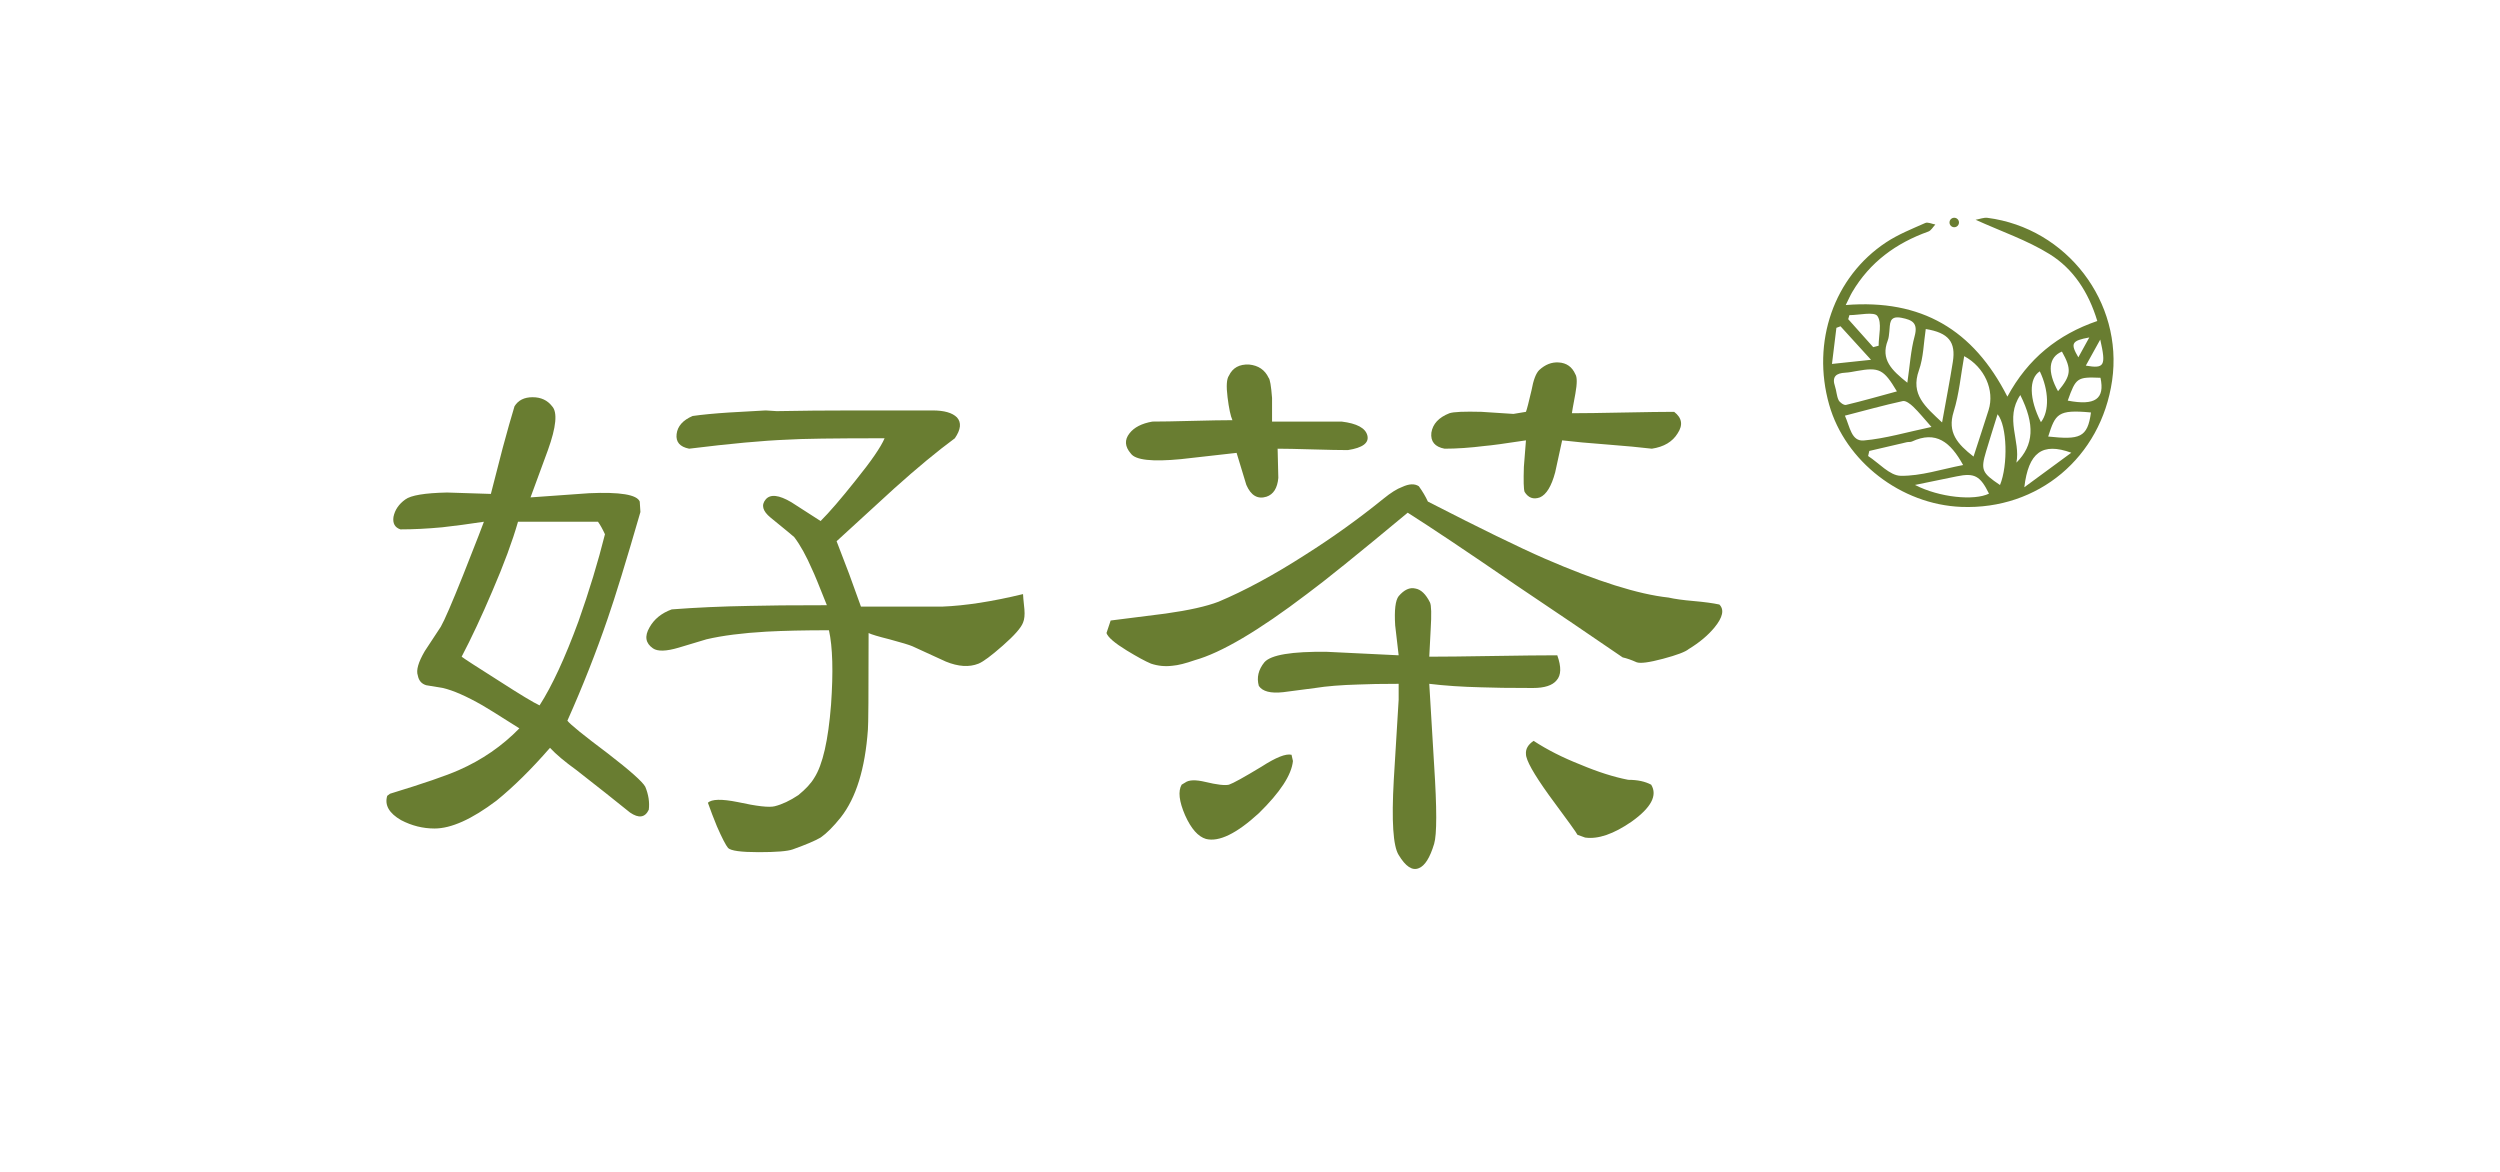
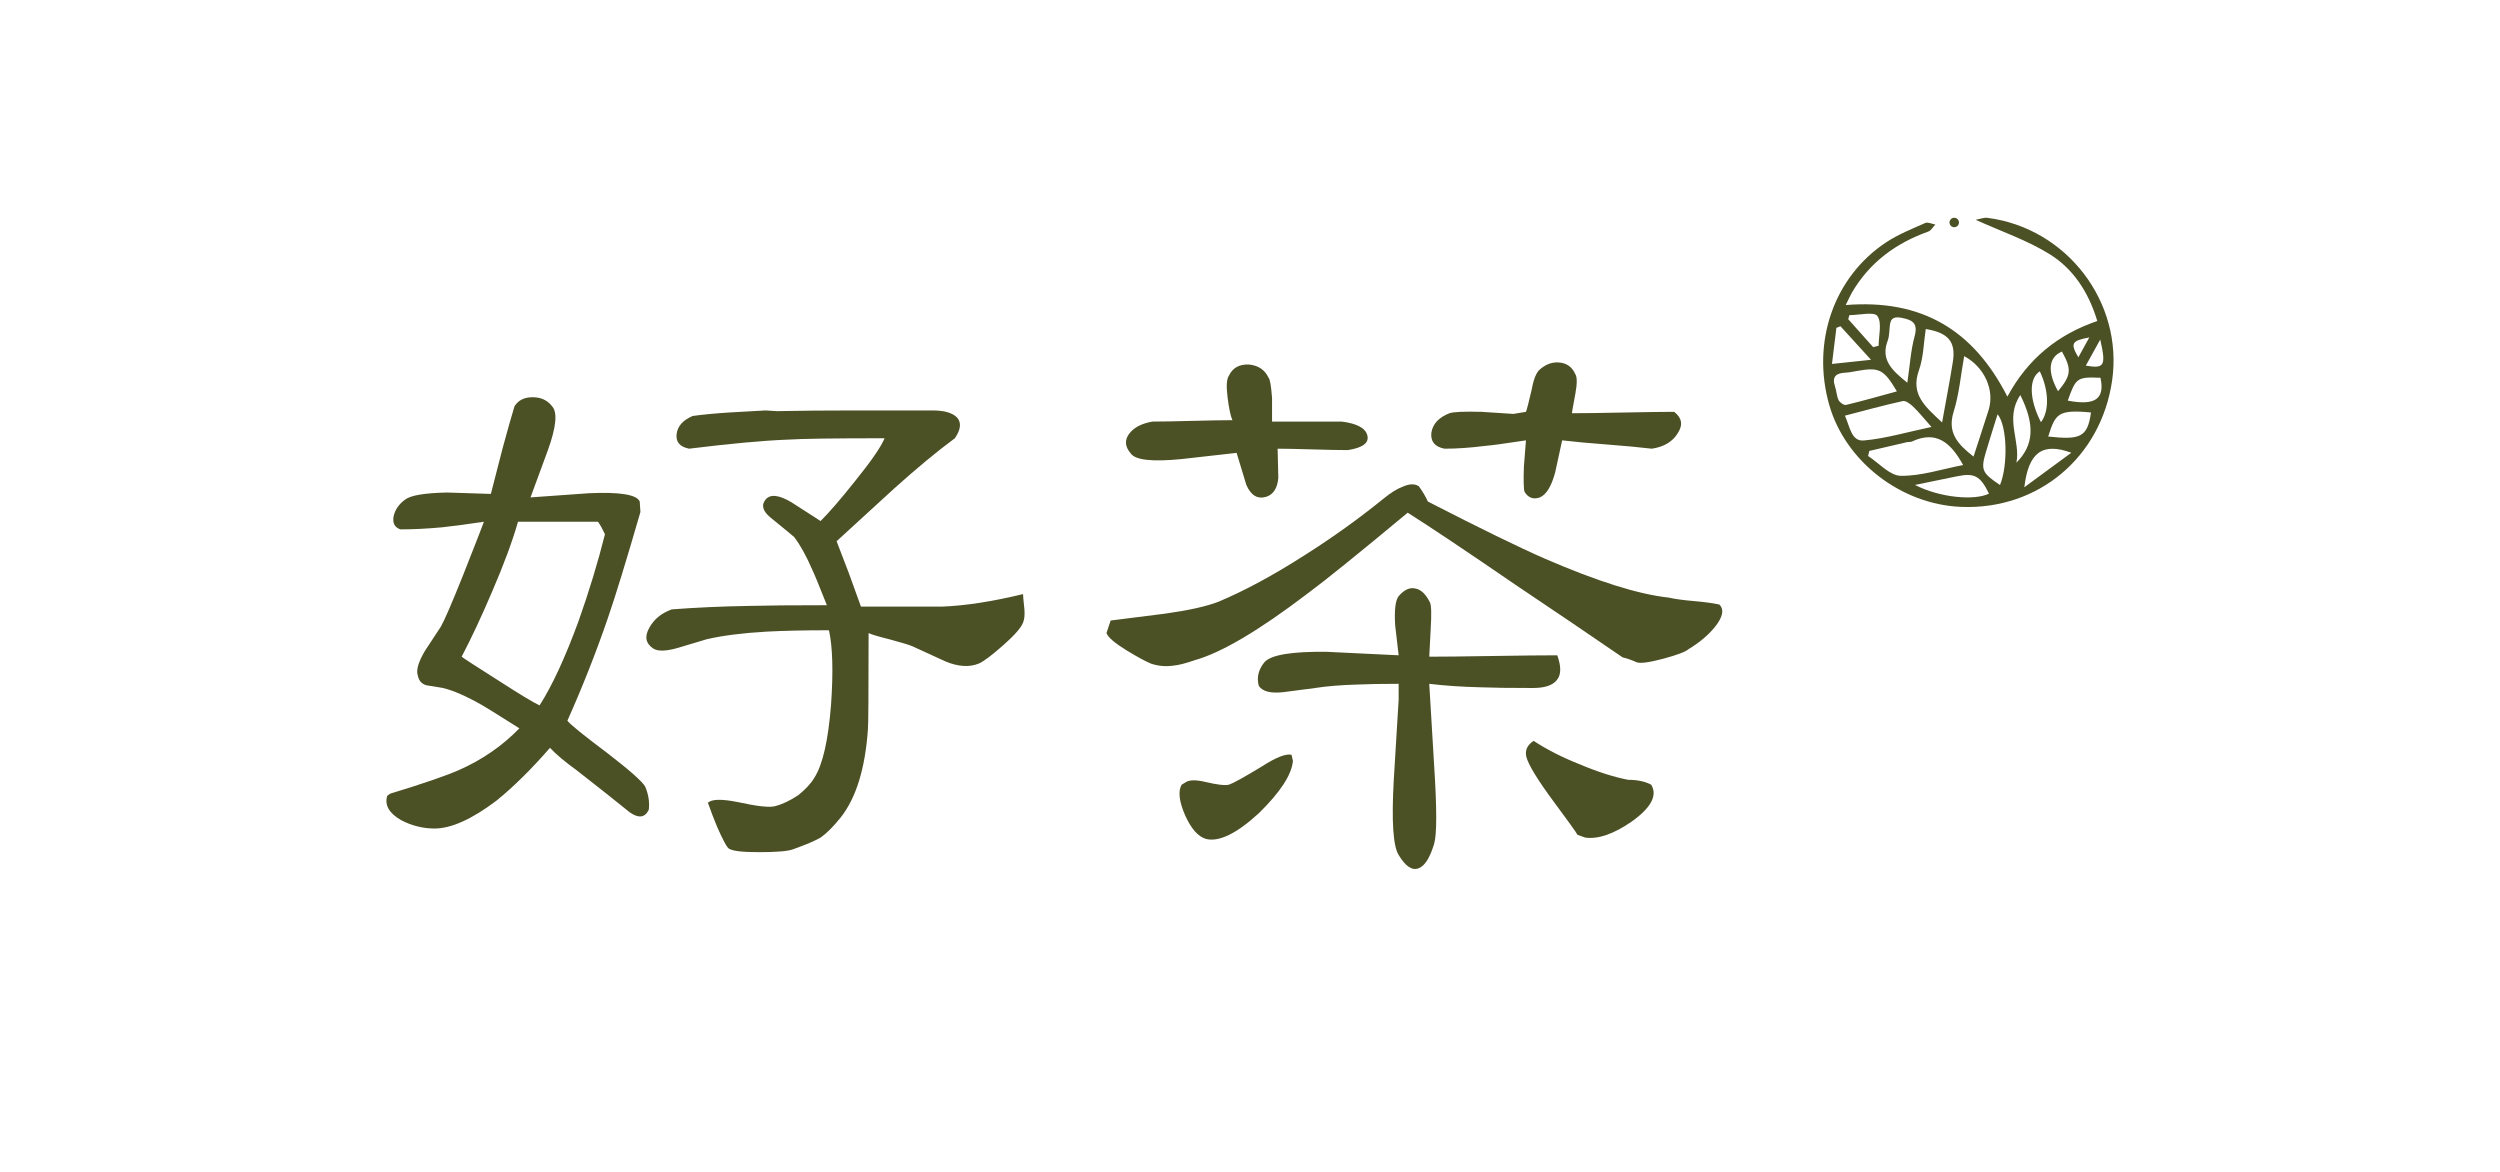
- <svg xmlns="http://www.w3.org/2000/svg" version="1.1" id="圖層_1" x="0px" y="0px" width="595.28px" height="278.841px" viewBox="0 0 595.28 278.841" enable-background="new 0 0 595.28 278.841" xml:space="preserve">
+ <svg xmlns="http://www.w3.org/2000/svg" version="1.1" id="圖層_1" x="0px" y="0px" width="595.279px" height="278.84px" viewBox="0 0 595.279 278.84" enable-background="new 0 0 595.279 278.84" xml:space="preserve">
  <g>
    <g>
-       <path fill-rule="evenodd" clip-rule="evenodd" fill="#697D31" d="M439.492,72.633c17.988-1.446,30.361,5.825,38.489,21.808    c4.896-9.073,12.071-14.81,21.41-18.006c-2.076-6.872-5.721-12.432-11.365-15.928c-5.334-3.307-11.436-5.376-17.609-8.175    c0.991-0.175,1.94-0.576,2.824-0.462c18.903,2.441,32.384,20.083,29.676,38.766c-2.651,18.271-17.603,30.786-35.908,30.063    c-14.363-0.568-27.626-10.825-31.461-24.333c-4.239-14.935,1.111-30.443,13.576-38.671c2.865-1.893,6.137-3.192,9.299-4.596    c0.623-0.278,1.595,0.222,2.405,0.363c-0.552,0.572-1.002,1.435-1.673,1.675c-7.684,2.746-13.913,7.288-18.108,14.396    C440.553,70.372,440.169,71.274,439.492,72.633z M469.923,108.717c1.284-3.964,2.457-7.513,3.585-11.077    c1.477-4.688-0.923-10.207-5.811-12.839c-0.814,4.499-1.19,9.019-2.511,13.241C463.645,102.979,466.064,105.704,469.923,108.717z     M467.442,110.731c-3.013-5.489-6.482-8.261-12.194-5.597c-0.351,0.163-0.813,0.066-1.21,0.159    c-2.982,0.683-5.96,1.386-8.938,2.083c-0.094,0.401-0.188,0.805-0.279,1.207c2.583,1.668,5.147,4.67,7.758,4.711    C457.426,113.371,462.301,111.717,467.442,110.731z M462.434,100.59c0.936-5.237,1.829-9.812,2.558-14.41    c0.758-4.765-1.021-6.949-6.446-7.837c-0.507,3.296-0.532,6.768-1.633,9.854C454.867,93.93,458.419,96.816,462.434,100.59z     M439.297,98.974c1.203,2.696,1.538,6.172,4.499,5.908c5.183-0.46,10.271-1.988,16.11-3.22c-1.786-2.013-2.978-3.503-4.338-4.814    c-0.671-0.648-1.778-1.503-2.487-1.348C448.552,96.491,444.076,97.737,439.297,98.974z M451.676,93.194    c-3.158-5.306-4.207-5.806-9.554-4.855c-0.907,0.16-1.817,0.355-2.732,0.401c-2.178,0.111-3.251,0.931-2.449,3.281    c0.359,1.062,0.37,2.262,0.848,3.251c0.271,0.56,1.272,1.261,1.765,1.144C443.582,95.452,447.569,94.311,451.676,93.194z     M454.161,91.129c0.609-4.125,0.81-7.691,1.731-11.062c0.87-3.179-0.556-3.887-3.122-4.393c-3.056-0.603-2.688,1.517-2.897,3.28    c-0.084,0.703-0.113,1.444-0.366,2.092C447.727,85.624,450.475,88.179,454.161,91.129z M473.601,117.541    c-2.09-4.253-3.446-4.985-7.663-4.119c-3.054,0.626-6.111,1.258-9.959,2.049C461.827,118.481,470.091,119.265,473.601,117.541z     M476.224,115.488c1.937-4.74,1.719-14.105-0.58-16.852c-0.962,3.104-1.879,5.973-2.737,8.86    C471.602,111.89,471.896,112.588,476.224,115.488z M487.7,103.945c7.444,0.783,9.38,0.33,10.184-5.731    C489.94,97.466,489.422,98.549,487.7,103.945z M493.209,107.799c-6.933-2.513-10.202-0.066-11.195,8.223    C485.747,113.28,489.477,110.539,493.209,107.799z M481.061,94.065c-3.776,5.591,0.099,10.93-0.929,16.096    C484.312,105.982,484.57,101.077,481.061,94.065z M445.513,85.672c-2.829-3.107-5.049-5.544-7.266-7.979    c-0.326,0.122-0.652,0.247-0.979,0.369c-0.33,2.699-0.661,5.399-1.052,8.596C439.434,86.316,441.922,86.052,445.513,85.672z     M492.353,95.391c6.558,1.262,8.87-0.402,7.797-5.438C494.594,89.73,494.295,89.931,492.353,95.391z M446.033,82.662    c0.431-0.113,0.863-0.227,1.291-0.34c0-2.428,0.845-5.443-0.293-7.078c-0.76-1.088-4.346-0.207-6.666-0.207    c-0.095,0.32-0.188,0.642-0.283,0.962C442.064,78.221,444.05,80.441,446.033,82.662z M485.972,100.525    c2.06-2.644,1.878-7.648-0.27-12.107C483.068,90.103,483.136,94.986,485.972,100.525z M490.972,83.714    c-3.203,1.326-3.542,4.772-0.93,9.442C493.187,89.384,493.328,87.93,490.972,83.714z M500.093,80.855    c-1.402,2.531-2.382,4.303-3.436,6.206C501.094,87.817,501.516,87.136,500.093,80.855z M497.486,80.352    c-4.213,0.769-4.559,1.404-2.607,4.73C495.77,83.466,496.552,82.047,497.486,80.352z" />
-       <circle fill-rule="evenodd" clip-rule="evenodd" fill="#697D31" cx="465.328" cy="52.978" r="1.128" />
+       <path fill="#4C5125" d="M439.491,72.633c17.988-1.446,30.361,5.825,38.489,21.808c4.896-9.073,12.071-14.81,21.41-18.006    c-2.076-6.872-5.721-12.432-11.365-15.928c-5.334-3.307-11.436-5.376-17.608-8.175c0.99-0.175,1.939-0.576,2.823-0.462    c18.903,2.441,32.385,20.083,29.677,38.766c-2.651,18.271-17.604,30.786-35.908,30.063c-14.363-0.568-27.626-10.825-31.461-24.333    c-4.239-14.935,1.11-30.443,13.575-38.671c2.865-1.893,6.138-3.192,9.3-4.596c0.623-0.278,1.595,0.222,2.404,0.363    c-0.552,0.572-1.002,1.435-1.673,1.675c-7.684,2.746-13.913,7.288-18.107,14.396C440.553,70.372,440.169,71.274,439.491,72.633z     M469.923,108.717c1.283-3.964,2.457-7.513,3.585-11.077c1.477-4.688-0.923-10.207-5.812-12.839    c-0.813,4.499-1.189,9.019-2.511,13.241C463.645,102.979,466.064,105.704,469.923,108.717z M467.442,110.731    c-3.013-5.489-6.481-8.261-12.194-5.597c-0.351,0.163-0.813,0.066-1.21,0.159c-2.981,0.683-5.96,1.386-8.938,2.083    c-0.094,0.401-0.188,0.805-0.279,1.207c2.583,1.668,5.147,4.67,7.758,4.711C457.426,113.371,462.301,111.717,467.442,110.731z     M462.434,100.59c0.936-5.237,1.829-9.812,2.558-14.41c0.759-4.765-1.021-6.949-6.445-7.837c-0.508,3.296-0.532,6.768-1.634,9.854    C454.866,93.93,458.419,96.816,462.434,100.59z M439.297,98.974c1.203,2.696,1.538,6.172,4.499,5.908    c5.183-0.46,10.271-1.988,16.109-3.22c-1.786-2.013-2.978-3.503-4.338-4.814c-0.671-0.648-1.778-1.503-2.487-1.348    C448.552,96.491,444.075,97.737,439.297,98.974z M451.676,93.194c-3.158-5.306-4.207-5.806-9.555-4.855    c-0.906,0.16-1.816,0.355-2.731,0.401c-2.178,0.111-3.251,0.931-2.449,3.281c0.359,1.062,0.37,2.262,0.848,3.251    c0.271,0.56,1.272,1.261,1.766,1.144C443.581,95.452,447.569,94.311,451.676,93.194z M454.16,91.129    c0.609-4.125,0.811-7.691,1.731-11.062c0.87-3.179-0.556-3.887-3.122-4.393c-3.056-0.603-2.688,1.517-2.897,3.28    c-0.084,0.703-0.112,1.444-0.365,2.092C447.727,85.624,450.475,88.179,454.16,91.129z M473.601,117.541    c-2.09-4.253-3.446-4.985-7.663-4.119c-3.054,0.626-6.111,1.258-9.959,2.049C461.826,118.481,470.091,119.265,473.601,117.541z     M476.224,115.488c1.937-4.74,1.719-14.105-0.58-16.852c-0.962,3.104-1.879,5.973-2.737,8.86    C471.602,111.89,471.896,112.588,476.224,115.488z M487.699,103.945c7.444,0.783,9.38,0.33,10.185-5.731    C489.94,97.466,489.422,98.549,487.699,103.945z M493.209,107.799c-6.934-2.513-10.202-0.066-11.195,8.223    C485.746,113.28,489.477,110.539,493.209,107.799z M481.061,94.065c-3.776,5.591,0.099,10.93-0.929,16.096    C484.312,105.982,484.57,101.077,481.061,94.065z M445.513,85.672c-2.829-3.107-5.049-5.544-7.267-7.979    c-0.325,0.122-0.651,0.247-0.979,0.369c-0.33,2.699-0.661,5.399-1.052,8.596C439.434,86.316,441.922,86.052,445.513,85.672z     M492.353,95.391c6.558,1.262,8.87-0.402,7.797-5.438C494.594,89.73,494.295,89.931,492.353,95.391z M446.032,82.662    c0.432-0.113,0.863-0.227,1.291-0.34c0-2.428,0.846-5.443-0.293-7.078c-0.76-1.088-4.346-0.207-6.666-0.207    c-0.095,0.32-0.188,0.642-0.283,0.962C442.064,78.221,444.05,80.441,446.032,82.662z M485.972,100.525    c2.06-2.644,1.878-7.648-0.271-12.107C483.068,90.103,483.136,94.986,485.972,100.525z M490.972,83.714    c-3.203,1.326-3.542,4.772-0.931,9.442C493.187,89.384,493.327,87.93,490.972,83.714z M500.093,80.855    c-1.402,2.531-2.382,4.303-3.437,6.206C501.094,87.817,501.516,87.136,500.093,80.855z M497.486,80.352    c-4.213,0.769-4.559,1.404-2.606,4.73C495.77,83.466,496.552,82.047,497.486,80.352z" />
+       <circle fill="#4C5125" cx="465.327" cy="52.978" r="1.128" />
    </g>
    <g>
-       <path fill="#697D31" d="M131.46,96.737c1.321,1.437,0.993,4.914-0.994,10.436l-4.141,11.263l13.911-0.993    c7.396-0.331,11.429,0.33,12.094,1.986l0.162,2.484c-3.421,11.818-6.02,20.266-7.782,25.342c-2.761,8.064-5.962,16.18-9.608,24.35    c0.665,0.885,3.866,3.479,9.608,7.785c5.301,4.088,8.281,6.736,8.942,7.951c0.773,1.879,1.052,3.7,0.832,5.467    c-0.89,1.877-2.379,2.1-4.474,0.661l-5.8-4.638l-6.956-5.465c-2.761-1.988-4.86-3.754-6.294-5.301    c-4.416,5.08-8.669,9.275-12.756,12.589c-5.854,4.417-10.764,6.625-14.738,6.625c-2.761,0-5.413-0.663-7.953-1.987    c-2.873-1.656-3.975-3.588-3.31-5.798l0.661-0.497c7.949-2.428,13.416-4.307,16.397-5.631c5.521-2.428,10.323-5.742,14.41-9.939    c-5.409-3.421-8.341-5.244-8.777-5.465c-3.87-2.207-7.018-3.588-9.441-4.141l-3.975-0.663c-1.105-0.333-1.767-1.104-1.991-2.319    c-0.441-1.213,0.107-3.148,1.658-5.799l3.809-5.795c0.886-1.545,2.652-5.634,5.301-12.259c3.313-8.39,4.969-12.642,4.969-12.753    c-3.643,0.553-6.956,0.994-9.937,1.324c-3.538,0.332-6.848,0.496-9.94,0.496c-1.322-0.44-1.88-1.434-1.655-2.98    c0.333-1.656,1.269-3.035,2.814-4.141c1.326-0.994,4.64-1.545,9.94-1.657l10.436,0.333l2.815-10.933    c1.102-4.085,2.041-7.398,2.814-9.938c0.886-1.435,2.319-2.154,4.308-2.154C128.807,94.583,130.354,95.303,131.46,96.737z     M123.344,124.233c-1.326,4.638-3.371,10.16-6.132,16.563c-2.54,5.962-4.969,11.155-7.288,15.569    c0.553,0.443,3.533,2.377,8.946,5.799c4.969,3.203,8.17,5.135,9.608,5.797c2.981-4.64,6.07-11.318,9.275-20.043    c2.536-7.176,4.636-14.08,6.295-20.705c-0.558-1.214-1.106-2.207-1.659-2.98h-9.608H123.344z M184.959,97.897    c5.634-0.11,11.762-0.166,18.385-0.166h18.717c2.761,0,4.694,0.553,5.8,1.656c1.103,1.216,0.936,2.873-0.499,4.969    c-4.199,3.093-9.001,7.069-14.41,11.926l-13.748,12.589l2.984,7.784l2.814,7.785h19.379c5.521-0.22,11.928-1.213,19.216-2.98    c0,0.33,0.104,1.547,0.329,3.645c0.107,1.324,0,2.373-0.329,3.146c-0.444,1.215-2.045,3.037-4.806,5.465    c-2.761,2.431-4.694,3.867-5.796,4.308c-2.212,0.884-4.806,0.72-7.787-0.497l-7.949-3.644c-0.773-0.333-2.595-0.884-5.467-1.657    c-2.648-0.662-4.308-1.16-4.969-1.49c0,14.467-0.058,22.141-0.166,23.022c-0.661,9.275-2.814,16.233-6.461,20.871    c-1.767,2.21-3.367,3.81-4.802,4.804c-1.326,0.771-3.538,1.711-6.627,2.814c-1.215,0.441-3.917,0.664-8.116,0.664    c-4.198,0-6.623-0.331-7.288-0.994c-0.553-0.663-1.434-2.376-2.648-5.135c-0.773-1.875-1.492-3.754-2.153-5.631    c0.882-0.884,3.255-0.938,7.122-0.166c4.527,0.993,7.454,1.326,8.78,0.993c1.763-0.44,3.643-1.324,5.63-2.65    c1.763-1.435,3.039-2.815,3.813-4.142c1.987-3.088,3.309-8.887,3.975-17.391c0.549-7.839,0.387-13.749-0.499-17.724    c-5.854,0-10.822,0.112-14.909,0.331c-5.741,0.332-10.489,0.941-14.244,1.822l-6.623,1.988c-2.98,0.885-5.026,0.939-6.128,0.166    c-1.767-1.215-2.05-2.871-0.831-4.971c1.102-1.987,2.873-3.422,5.301-4.305c5.741-0.441,11.928-0.718,18.551-0.83    c3.975-0.107,10.107-0.164,18.389-0.164c-1.883-4.748-3.039-7.564-3.479-8.448c-1.435-3.313-2.873-5.907-4.308-7.784    c-0.225-0.221-2.1-1.766-5.629-4.639c-1.884-1.545-2.266-2.98-1.16-4.307c1.102-1.324,3.147-1.102,6.128,0.662l6.956,4.473    c2.096-2.096,4.86-5.301,8.281-9.606c3.75-4.638,6.07-8.005,6.956-10.104c-12.148,0-19.873,0.111-23.187,0.332    c-5.742,0.221-13.529,0.939-23.357,2.151c-2.212-0.438-3.205-1.599-2.98-3.478c0.22-1.875,1.492-3.313,3.808-4.307    c2.32-0.331,5.193-0.605,8.614-0.828c4.083-0.221,7.015-0.385,8.781-0.496L184.959,97.897z" />
-       <path fill="#697D31" d="M337.845,115.785c0.881,1.216,1.597,2.431,2.153,3.644c12.477,6.407,21.752,10.933,27.826,13.583    c12.478,5.411,22.302,8.505,29.481,9.275c1.435,0.331,3.422,0.609,5.966,0.827c2.536,0.223,4.578,0.497,6.129,0.83    c1.214,1.216,0.827,3.037-1.16,5.465c-1.551,1.879-3.588,3.59-6.129,5.135c-0.772,0.663-2.818,1.438-6.128,2.32    c-3.313,0.885-5.413,1.159-6.294,0.826c-1.219-0.551-2.32-0.938-3.314-1.157c-7.4-5.079-15.96-10.876-25.672-17.394    c-11.596-7.951-20.103-13.637-25.512-17.061c-11.815,9.829-19.818,16.289-24.018,19.381    c-11.483,8.725-20.372,13.969-26.667,15.734c-2.212,0.775-3.975,1.216-5.301,1.326c-1.767,0.223-3.476,0.057-5.134-0.497    c-1.326-0.551-3.256-1.601-5.796-3.147c-2.873-1.765-4.474-3.146-4.807-4.141l0.994-2.982l13.088-1.655    c5.521-0.773,9.712-1.711,12.589-2.817c6.295-2.65,13.137-6.348,20.538-11.098c6.623-4.193,12.859-8.666,18.718-13.416    c1.763-1.436,3.255-2.373,4.474-2.815C335.524,115.181,336.851,115.122,337.845,115.785z M302.064,89.946    c0.333,0.33,0.607,1.933,0.827,4.804c0,1.546,0,3.424,0,5.632h8.282h8.281c3.646,0.442,5.688,1.546,6.133,3.311    c0.437,1.77-1.105,2.93-4.64,3.48c-1.879,0-4.694-0.055-8.448-0.166c-3.754-0.108-6.52-0.167-8.282-0.167l0.167,6.958    c-0.225,2.43-1.16,3.92-2.814,4.471c-2.1,0.664-3.705-0.273-4.806-2.814l-2.315-7.621l-13.255,1.493    c-6.848,0.661-10.822,0.223-11.924-1.326c-1.434-1.657-1.551-3.255-0.332-4.804c1.102-1.435,2.923-2.372,5.467-2.814    c2.096,0,5.243-0.055,9.441-0.167c4.195-0.108,7.396-0.166,9.608-0.166c-0.444-0.993-0.831-2.815-1.16-5.466    c-0.332-2.65-0.224-4.361,0.329-5.134c0.885-1.876,2.486-2.759,4.806-2.65C299.637,87.021,301.179,88.071,302.064,89.946z     M307.531,179.722l0.333,1.49c-0.333,3.314-3.039,7.455-8.12,12.424c-5.295,4.857-9.495,6.898-12.583,6.127    c-1.884-0.553-3.538-2.43-4.973-5.631c-1.435-3.313-1.713-5.742-0.827-7.288l0.827-0.497c0.886-0.663,2.486-0.717,4.806-0.166    c2.757,0.663,4.636,0.886,5.63,0.663c0.993-0.331,3.588-1.765,7.787-4.308C303.832,180.331,306.205,179.39,307.531,179.722z     M340.493,143.447c0.332,0.663,0.387,2.814,0.166,6.459l-0.333,6.46c3.313,0,8.34-0.053,15.075-0.166    c6.731-0.107,11.866-0.166,15.404-0.166c0.993,2.763,0.936,4.75-0.167,5.964c-0.993,1.216-2.872,1.823-5.633,1.823    c-5.521,0-9.662-0.055-12.423-0.166c-4.527-0.11-8.61-0.385-12.257-0.83l1.16,19.381c0.665,10.27,0.665,16.508,0,18.717    c-0.993,3.314-2.212,5.243-3.642,5.799c-1.551,0.662-3.147-0.39-4.807-3.148c-1.322-2.1-1.713-8.059-1.159-17.89l1.159-19.048    c0-1.102,0-2.371,0-3.811c-4.083,0-7.288,0.059-9.604,0.166c-4.087,0.113-7.513,0.39-10.273,0.83l-7.616,0.994    c-2.981,0.33-4.915-0.166-5.801-1.493c-0.553-1.987-0.107-3.862,1.327-5.632c1.546-1.764,6.515-2.592,14.908-2.483l17.059,0.827    l-0.827-7.121c-0.225-3.645,0.054-5.963,0.827-6.957c1.326-1.544,2.652-2.152,3.979-1.822    C338.339,140.356,339.499,141.46,340.493,143.447z M375.112,89.118c0.437,0.662,0.437,2.21,0,4.639    c-0.557,2.98-0.827,4.527-0.827,4.637c2.757,0,6.844-0.054,12.257-0.166c5.409-0.107,9.441-0.166,12.09-0.166    c1.88,1.438,2.153,3.146,0.827,5.135c-1.218,1.989-3.255,3.205-6.128,3.644c-2.761-0.33-6.295-0.661-10.602-0.993    c-4.415-0.33-8.008-0.661-10.764-0.994l-1.659,7.619c-0.886,3.313-2.096,5.301-3.643,5.964c-1.551,0.553-2.76,0.112-3.646-1.324    c-0.221-0.663-0.274-2.65-0.162-5.964l0.494-6.295c-5.08,0.775-8.34,1.217-9.77,1.326c-3.538,0.443-6.739,0.661-9.608,0.661    c-2.32-0.438-3.372-1.708-3.147-3.808c0.333-2.098,1.763-3.645,4.308-4.639c0.993-0.332,3.533-0.44,7.616-0.332    c3.313,0.223,5.854,0.389,7.621,0.496l2.98-0.496c0.221-0.551,0.661-2.262,1.327-5.135c0.436-2.428,1.047-4.029,1.82-4.805    c1.435-1.323,2.981-1.928,4.64-1.82C373.014,86.414,374.34,87.352,375.112,89.118z M365.172,176.408    c3.205,2.1,6.901,3.977,11.101,5.632c4.195,1.769,8.004,2.982,11.43,3.644c2.207,0,4.028,0.39,5.463,1.16    c1.546,2.542,0,5.468-4.636,8.778c-4.308,2.981-8.008,4.252-11.097,3.811l-1.825-0.663c-0.108-0.331-2.374-3.478-6.789-9.441    c-3.646-5.079-5.468-8.336-5.468-9.772C363.243,178.344,363.85,177.294,365.172,176.408z" />
+       <path fill="#4C5125" d="M131.46,96.737c1.32,1.437,0.993,4.914-0.994,10.436l-4.141,11.263l13.91-0.993    c7.396-0.331,11.43,0.33,12.095,1.986l0.162,2.484c-3.422,11.818-6.021,20.266-7.782,25.341    c-2.761,8.064-5.962,16.181-9.608,24.351c0.665,0.886,3.866,3.479,9.608,7.785c5.301,4.088,8.281,6.735,8.941,7.95    c0.773,1.88,1.053,3.701,0.832,5.468c-0.89,1.877-2.379,2.101-4.474,0.661l-5.8-4.639l-6.956-5.465    c-2.761-1.988-4.86-3.754-6.294-5.301c-4.416,5.08-8.669,9.275-12.756,12.59c-5.854,4.416-10.765,6.625-14.738,6.625    c-2.761,0-5.413-0.664-7.953-1.988c-2.873-1.656-3.975-3.588-3.31-5.797l0.66-0.498c7.949-2.428,13.416-4.307,16.397-5.631    c5.521-2.428,10.323-5.742,14.41-9.939c-5.409-3.42-8.341-5.243-8.777-5.465c-3.87-2.207-7.018-3.588-9.44-4.141l-3.976-0.662    c-1.104-0.334-1.767-1.104-1.991-2.32c-0.44-1.213,0.107-3.147,1.658-5.799l3.81-5.795c0.886-1.545,2.651-5.634,5.301-12.259    c3.313-8.39,4.969-12.642,4.969-12.753c-3.643,0.553-6.956,0.994-9.937,1.324c-3.538,0.332-6.849,0.496-9.94,0.496    c-1.322-0.44-1.88-1.434-1.655-2.98c0.333-1.656,1.27-3.035,2.814-4.141c1.326-0.994,4.64-1.545,9.939-1.657l10.437,0.333    l2.814-10.933c1.103-4.085,2.041-7.398,2.814-9.938c0.886-1.435,2.319-2.154,4.308-2.154S130.354,95.303,131.46,96.737z     M123.344,124.233c-1.326,4.638-3.371,10.16-6.132,16.563c-2.54,5.963-4.969,11.156-7.288,15.57    c0.553,0.442,3.533,2.377,8.946,5.799c4.969,3.203,8.17,5.135,9.607,5.797c2.981-4.641,6.07-11.318,9.275-20.043    c2.536-7.176,4.636-14.081,6.295-20.706c-0.559-1.214-1.106-2.207-1.659-2.98h-9.608H123.344L123.344,124.233z M184.959,97.897    c5.634-0.11,11.762-0.166,18.385-0.166h18.717c2.761,0,4.694,0.553,5.8,1.656c1.104,1.216,0.937,2.873-0.499,4.969    c-4.198,3.093-9.001,7.069-14.409,11.926l-13.748,12.589l2.983,7.784l2.814,7.785h19.379c5.521-0.221,11.928-1.213,19.216-2.98    c0,0.33,0.104,1.547,0.329,3.646c0.107,1.324,0,2.373-0.329,3.146c-0.444,1.215-2.045,3.037-4.806,5.465    c-2.762,2.432-4.694,3.867-5.796,4.309c-2.212,0.885-4.807,0.721-7.787-0.497l-7.949-3.644c-0.773-0.334-2.595-0.885-5.467-1.657    c-2.648-0.662-4.309-1.16-4.97-1.49c0,14.468-0.058,22.142-0.166,23.022c-0.66,9.275-2.813,16.232-6.461,20.871    c-1.767,2.209-3.366,3.81-4.802,4.804c-1.326,0.771-3.538,1.711-6.627,2.813c-1.215,0.441-3.917,0.664-8.116,0.664    c-4.197,0-6.623-0.33-7.288-0.994c-0.553-0.662-1.434-2.375-2.647-5.135c-0.773-1.875-1.492-3.754-2.153-5.631    c0.882-0.884,3.255-0.938,7.122-0.166c4.527,0.993,7.454,1.326,8.78,0.993c1.763-0.44,3.643-1.324,5.63-2.649    c1.763-1.436,3.039-2.815,3.813-4.143c1.986-3.088,3.309-8.887,3.975-17.391c0.549-7.84,0.387-13.75-0.499-17.725    c-5.854,0-10.822,0.112-14.909,0.331c-5.741,0.332-10.489,0.94-14.244,1.822l-6.623,1.987c-2.979,0.886-5.025,0.939-6.128,0.166    c-1.767-1.215-2.05-2.871-0.831-4.971c1.103-1.986,2.873-3.422,5.302-4.305c5.74-0.441,11.928-0.719,18.551-0.83    c3.975-0.107,10.106-0.164,18.389-0.164c-1.883-4.748-3.039-7.564-3.479-8.448c-1.436-3.313-2.873-5.907-4.309-7.784    c-0.225-0.221-2.1-1.766-5.629-4.639c-1.884-1.545-2.266-2.98-1.16-4.307c1.103-1.324,3.147-1.102,6.128,0.662l6.956,4.473    c2.097-2.096,4.86-5.301,8.281-9.606c3.75-4.638,6.07-8.005,6.956-10.104c-12.148,0-19.873,0.111-23.188,0.332    c-5.741,0.221-13.528,0.939-23.356,2.151c-2.212-0.438-3.205-1.599-2.98-3.478c0.221-1.875,1.492-3.313,3.809-4.307    c2.319-0.331,5.192-0.605,8.614-0.828c4.083-0.221,7.015-0.385,8.78-0.496L184.959,97.897z" />
+       <path fill="#4C5125" d="M337.845,115.785c0.881,1.216,1.597,2.431,2.152,3.644c12.478,6.407,21.753,10.933,27.826,13.583    c12.479,5.411,22.303,8.505,29.481,9.276c1.435,0.33,3.422,0.608,5.966,0.826c2.536,0.223,4.578,0.497,6.129,0.83    c1.214,1.217,0.827,3.037-1.16,5.465c-1.551,1.879-3.588,3.59-6.129,5.135c-0.771,0.664-2.817,1.438-6.128,2.32    c-3.313,0.885-5.413,1.159-6.294,0.826c-1.219-0.551-2.32-0.938-3.313-1.156c-7.4-5.08-15.961-10.877-25.673-17.395    c-11.596-7.951-20.103-13.637-25.512-17.061c-11.814,9.829-19.818,16.289-24.018,19.381    c-11.483,8.725-20.372,13.969-26.667,15.733c-2.212,0.774-3.976,1.216-5.301,1.326c-1.768,0.224-3.477,0.058-5.135-0.497    c-1.325-0.551-3.256-1.602-5.796-3.146c-2.873-1.766-4.474-3.146-4.807-4.142l0.994-2.981l13.088-1.655    c5.521-0.772,9.712-1.712,12.589-2.817c6.295-2.65,13.137-6.348,20.538-11.098c6.623-4.193,12.858-8.666,18.718-13.416    c1.763-1.436,3.255-2.373,4.474-2.815C335.524,115.181,336.851,115.122,337.845,115.785z M302.064,89.946    c0.333,0.33,0.607,1.933,0.827,4.804c0,1.546,0,3.424,0,5.632h8.282h8.28c3.646,0.442,5.688,1.546,6.134,3.311    c0.437,1.77-1.105,2.93-4.641,3.48c-1.879,0-4.693-0.055-8.448-0.166c-3.754-0.108-6.52-0.167-8.281-0.167l0.167,6.958    c-0.226,2.43-1.16,3.92-2.814,4.471c-2.1,0.664-3.705-0.273-4.806-2.814l-2.315-7.621l-13.255,1.493    c-6.848,0.661-10.821,0.223-11.924-1.326c-1.434-1.657-1.551-3.255-0.332-4.804c1.103-1.435,2.923-2.372,5.467-2.814    c2.097,0,5.243-0.055,9.441-0.167c4.195-0.108,7.396-0.166,9.608-0.166c-0.444-0.993-0.831-2.815-1.16-5.466    c-0.332-2.65-0.225-4.361,0.329-5.134c0.885-1.876,2.485-2.759,4.806-2.65C299.637,87.021,301.179,88.071,302.064,89.946z     M307.531,179.722l0.333,1.489c-0.333,3.314-3.039,7.455-8.12,12.424c-5.294,4.857-9.494,6.898-12.582,6.128    c-1.885-0.554-3.538-2.431-4.974-5.632c-1.435-3.313-1.713-5.741-0.827-7.287l0.827-0.497c0.887-0.663,2.486-0.718,4.807-0.166    c2.757,0.663,4.636,0.886,5.63,0.663c0.993-0.331,3.588-1.766,7.786-4.309C303.831,180.331,306.204,179.39,307.531,179.722z     M340.492,143.448c0.332,0.662,0.388,2.813,0.166,6.459l-0.333,6.459c3.313,0,8.34-0.053,15.075-0.166    c6.731-0.107,11.866-0.166,15.404-0.166c0.993,2.764,0.936,4.75-0.167,5.965c-0.993,1.215-2.872,1.822-5.633,1.822    c-5.521,0-9.662-0.055-12.424-0.166c-4.526-0.109-8.609-0.385-12.257-0.83l1.16,19.381c0.665,10.271,0.665,16.508,0,18.717    c-0.993,3.314-2.212,5.244-3.642,5.8c-1.551,0.661-3.147-0.39-4.808-3.147c-1.321-2.101-1.713-8.06-1.158-17.891l1.158-19.049    c0-1.102,0-2.37,0-3.811c-4.083,0-7.288,0.059-9.604,0.166c-4.087,0.113-7.513,0.391-10.273,0.83l-7.615,0.994    c-2.981,0.33-4.915-0.166-5.802-1.492c-0.553-1.988-0.106-3.863,1.327-5.633c1.546-1.764,6.516-2.592,14.908-2.482l17.059,0.826    l-0.826-7.121c-0.226-3.645,0.054-5.963,0.826-6.957c1.326-1.543,2.652-2.151,3.979-1.822    C338.339,140.356,339.498,141.459,340.492,143.448z M375.112,89.118c0.438,0.662,0.438,2.21,0,4.639    c-0.557,2.98-0.827,4.527-0.827,4.637c2.757,0,6.845-0.054,12.257-0.166c5.409-0.107,9.441-0.166,12.091-0.166    c1.88,1.438,2.152,3.146,0.827,5.135c-1.219,1.989-3.256,3.205-6.129,3.644c-2.761-0.33-6.295-0.661-10.602-0.993    c-4.415-0.33-8.008-0.661-10.764-0.994l-1.659,7.619c-0.886,3.313-2.096,5.301-3.644,5.964c-1.551,0.553-2.76,0.112-3.646-1.324    c-0.221-0.663-0.274-2.65-0.162-5.964l0.494-6.295c-5.08,0.775-8.34,1.217-9.771,1.326c-3.537,0.443-6.738,0.661-9.607,0.661    c-2.32-0.438-3.372-1.708-3.147-3.808c0.333-2.098,1.764-3.645,4.309-4.639c0.993-0.332,3.532-0.44,7.615-0.332    c3.313,0.223,5.854,0.389,7.621,0.496l2.98-0.496c0.221-0.551,0.661-2.262,1.327-5.135c0.436-2.428,1.047-4.029,1.819-4.805    c1.436-1.323,2.981-1.928,4.641-1.82C373.014,86.414,374.34,87.352,375.112,89.118z M365.172,176.409    c3.205,2.1,6.9,3.977,11.101,5.631c4.195,1.77,8.004,2.982,11.43,3.645c2.207,0,4.028,0.391,5.464,1.16    c1.546,2.541,0,5.468-4.637,8.777c-4.308,2.981-8.008,4.252-11.097,3.812l-1.825-0.663c-0.107-0.331-2.374-3.479-6.789-9.441    c-3.646-5.078-5.468-8.336-5.468-9.771C363.242,178.344,363.85,177.293,365.172,176.409z" />
    </g>
  </g>
</svg>
